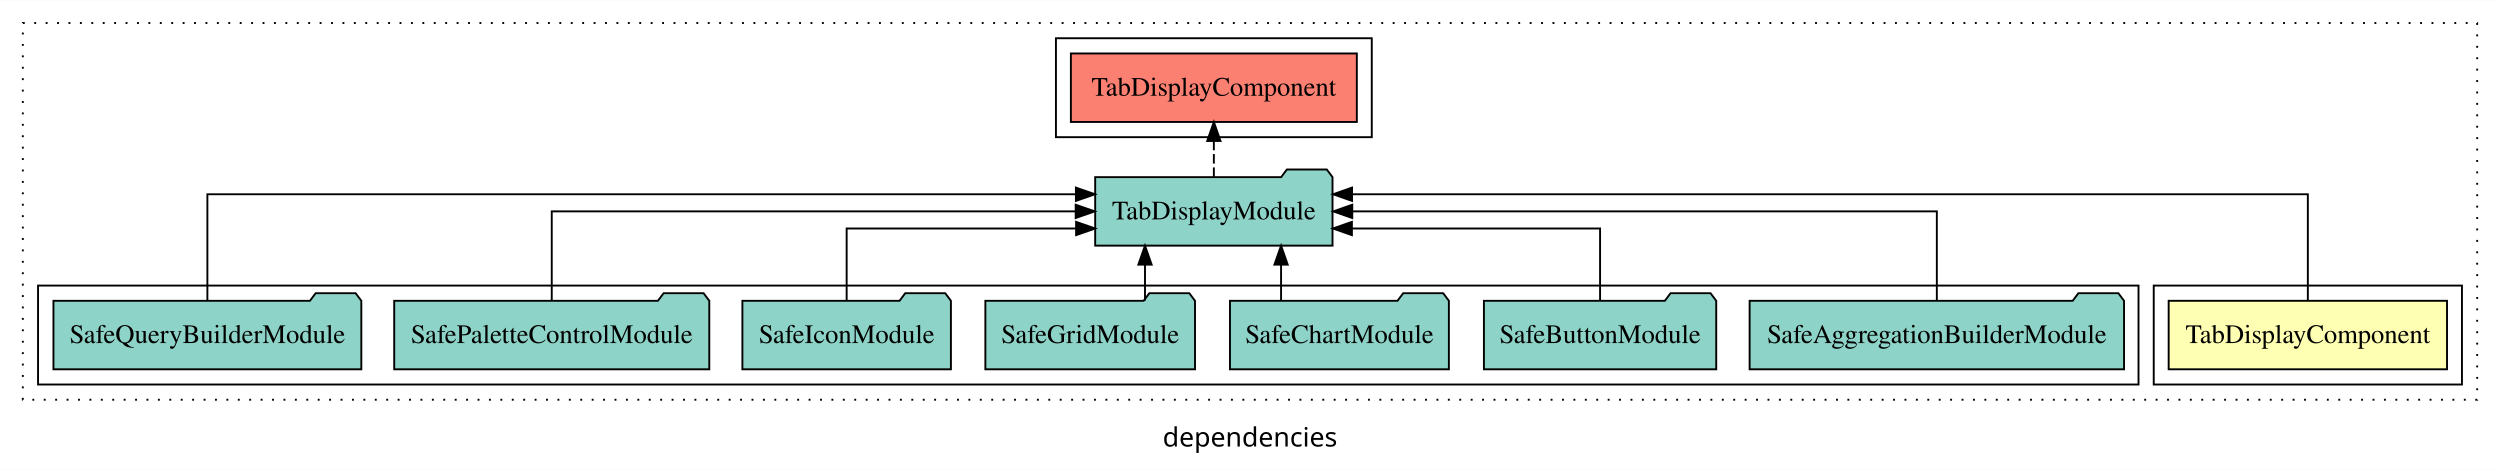
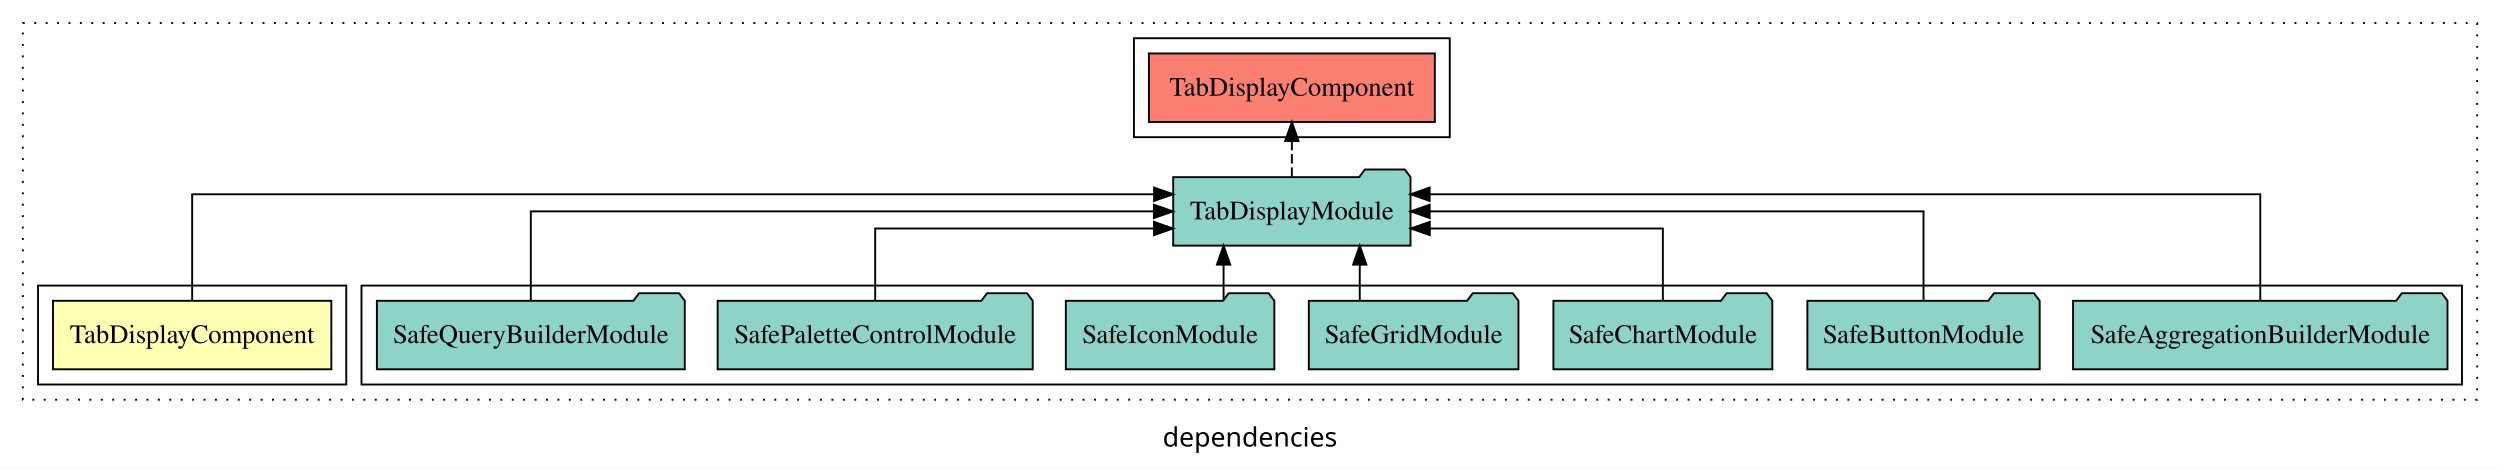
<svg xmlns="http://www.w3.org/2000/svg" width="1314pt" height="247pt" viewBox="0.00 0.00 1314.00 246.80">
  <g id="graph0" class="graph" transform="scale(1 1) rotate(0) translate(4 242.8)">
    <polygon fill="white" stroke="transparent" points="-4,4 -4,-242.8 1310,-242.8 1310,4 -4,4" />
    <text text-anchor="middle" x="653" y="-8.2" font-family="sans-serif" font-size="14.00">dependencies</text>
    <g id="clust1" class="cluster">
      <polygon fill="none" stroke="black" stroke-dasharray="1,5" points="8,-32.8 8,-230.8 1298,-230.8 1298,-32.8 8,-32.8" />
    </g>
-     <g id="clust2" class="cluster">
-       <polygon fill="none" stroke="black" points="1128,-40.8 1128,-92.8 1290,-92.8 1290,-40.8 1128,-40.8" />
-     </g>
    <g id="clust4" class="cluster">
-       <polygon fill="none" stroke="black" points="16,-40.8 16,-92.8 1120,-92.8 1120,-40.8 16,-40.8" />
+       <polygon fill="none" stroke="black" points="186,-40.8 186,-92.8 1290,-92.8 1290,-40.8 186,-40.8" />
    </g>
    <g id="clust5" class="cluster">
-       <polygon fill="none" stroke="black" points="551,-170.8 551,-222.8 717,-222.8 717,-170.8 551,-170.8" />
+       <polygon fill="none" stroke="black" points="592,-170.8 592,-222.8 758,-222.8 758,-170.8 592,-170.8" />
+     </g>
+     <g id="clust2" class="cluster">
+       <polygon fill="none" stroke="black" points="16,-40.8 16,-92.8 178,-92.8 178,-40.8 16,-40.8" />
    </g>
    <g id="node1" class="node">
-       <polygon fill="#ffffb3" stroke="black" points="1282.15,-84.8 1135.85,-84.8 1135.85,-48.8 1282.15,-48.8 1282.15,-84.8" />
-       <text text-anchor="middle" x="1209" y="-62.6" font-family="Times,serif" font-size="14.00">TabDisplayComponent</text>
+       <polygon fill="#ffffb3" stroke="black" points="170.15,-84.8 23.85,-84.8 23.85,-48.8 170.15,-48.8 170.15,-84.8" />
+       <text text-anchor="middle" x="97" y="-62.6" font-family="Times,serif" font-size="14.00">TabDisplayComponent</text>
    </g>
    <g id="node2" class="node">
-       <polygon fill="#8dd3c7" stroke="black" points="696.37,-149.8 693.37,-153.8 672.37,-153.8 669.37,-149.8 571.63,-149.8 571.63,-113.8 696.37,-113.8 696.37,-149.8" />
-       <text text-anchor="middle" x="634" y="-127.6" font-family="Times,serif" font-size="14.00">TabDisplayModule</text>
+       <polygon fill="#8dd3c7" stroke="black" points="737.37,-149.8 734.37,-153.8 713.37,-153.8 710.37,-149.8 612.63,-149.8 612.63,-113.8 737.37,-113.8 737.37,-149.8" />
+       <text text-anchor="middle" x="675" y="-127.6" font-family="Times,serif" font-size="14.00">TabDisplayModule</text>
    </g>
    <g id="edge1" class="edge">
-       <path fill="none" stroke="black" d="M1209,-85.09C1209,-107.01 1209,-140.8 1209,-140.8 1209,-140.8 706.63,-140.8 706.63,-140.8" />
-       <polygon fill="black" stroke="black" points="706.63,-137.3 696.63,-140.8 706.63,-144.3 706.63,-137.3" />
+       <path fill="none" stroke="black" d="M97,-85.09C97,-107.01 97,-140.8 97,-140.8 97,-140.8 602.59,-140.8 602.59,-140.8" />
+       <polygon fill="black" stroke="black" points="602.59,-144.3 612.59,-140.8 602.59,-137.3 602.59,-144.3" />
    </g>
    <g id="node10" class="node">
-       <polygon fill="#fb8072" stroke="black" points="709.15,-214.8 558.85,-214.8 558.85,-178.8 709.15,-178.8 709.15,-214.8" />
-       <text text-anchor="middle" x="634" y="-192.6" font-family="Times,serif" font-size="14.00">TabDisplayComponent </text>
+       <polygon fill="#fb8072" stroke="black" points="750.15,-214.8 599.85,-214.8 599.85,-178.8 750.15,-178.8 750.15,-214.8" />
+       <text text-anchor="middle" x="675" y="-192.6" font-family="Times,serif" font-size="14.00">TabDisplayComponent </text>
    </g>
    <g id="edge9" class="edge">
-       <path fill="none" stroke="black" stroke-dasharray="5,2" d="M634,-149.91C634,-149.91 634,-168.79 634,-168.79" />
-       <polygon fill="black" stroke="black" points="630.5,-168.79 634,-178.79 637.5,-168.79 630.5,-168.79" />
+       <path fill="none" stroke="black" stroke-dasharray="5,2" d="M675,-149.91C675,-149.91 675,-168.79 675,-168.79" />
+       <polygon fill="black" stroke="black" points="671.5,-168.79 675,-178.79 678.5,-168.79 671.5,-168.79" />
    </g>
    <g id="node3" class="node">
-       <polygon fill="#8dd3c7" stroke="black" points="1112.4,-84.8 1109.4,-88.8 1088.4,-88.8 1085.4,-84.8 915.6,-84.8 915.6,-48.8 1112.4,-48.8 1112.4,-84.8" />
-       <text text-anchor="middle" x="1014" y="-62.6" font-family="Times,serif" font-size="14.00">SafeAggregationBuilderModule</text>
+       <polygon fill="#8dd3c7" stroke="black" points="1282.4,-84.8 1279.4,-88.8 1258.4,-88.8 1255.4,-84.8 1085.6,-84.8 1085.6,-48.8 1282.4,-48.8 1282.4,-84.8" />
+       <text text-anchor="middle" x="1184" y="-62.6" font-family="Times,serif" font-size="14.00">SafeAggregationBuilderModule</text>
    </g>
    <g id="edge2" class="edge">
-       <path fill="none" stroke="black" d="M1014,-84.91C1014,-104.14 1014,-131.8 1014,-131.8 1014,-131.8 706.75,-131.8 706.75,-131.8" />
-       <polygon fill="black" stroke="black" points="706.75,-128.3 696.75,-131.8 706.75,-135.3 706.75,-128.3" />
+       <path fill="none" stroke="black" d="M1184,-85.09C1184,-107.01 1184,-140.8 1184,-140.8 1184,-140.8 747.41,-140.8 747.41,-140.8" />
+       <polygon fill="black" stroke="black" points="747.41,-137.3 737.41,-140.8 747.41,-144.3 747.41,-137.3" />
    </g>
    <g id="node4" class="node">
-       <polygon fill="#8dd3c7" stroke="black" points="898.05,-84.8 895.05,-88.8 874.05,-88.8 871.05,-84.8 775.95,-84.8 775.95,-48.8 898.05,-48.8 898.05,-84.8" />
-       <text text-anchor="middle" x="837" y="-62.6" font-family="Times,serif" font-size="14.00">SafeButtonModule</text>
+       <polygon fill="#8dd3c7" stroke="black" points="1068.05,-84.8 1065.05,-88.8 1044.05,-88.8 1041.05,-84.8 945.95,-84.8 945.95,-48.8 1068.05,-48.8 1068.05,-84.8" />
+       <text text-anchor="middle" x="1007" y="-62.6" font-family="Times,serif" font-size="14.00">SafeButtonModule</text>
    </g>
    <g id="edge3" class="edge">
-       <path fill="none" stroke="black" d="M837,-84.83C837,-101.2 837,-122.8 837,-122.8 837,-122.8 706.56,-122.8 706.56,-122.8" />
-       <polygon fill="black" stroke="black" points="706.56,-119.3 696.56,-122.8 706.56,-126.3 706.56,-119.3" />
+       <path fill="none" stroke="black" d="M1007,-84.91C1007,-104.14 1007,-131.8 1007,-131.8 1007,-131.8 747.45,-131.8 747.45,-131.8" />
+       <polygon fill="black" stroke="black" points="747.45,-128.3 737.45,-131.8 747.45,-135.3 747.45,-128.3" />
    </g>
    <g id="node5" class="node">
-       <polygon fill="#8dd3c7" stroke="black" points="757.53,-84.8 754.53,-88.8 733.53,-88.8 730.53,-84.8 642.47,-84.8 642.47,-48.8 757.53,-48.8 757.53,-84.8" />
-       <text text-anchor="middle" x="700" y="-62.6" font-family="Times,serif" font-size="14.00">SafeChartModule</text>
+       <polygon fill="#8dd3c7" stroke="black" points="927.53,-84.8 924.53,-88.8 903.53,-88.8 900.53,-84.8 812.47,-84.8 812.47,-48.8 927.53,-48.8 927.53,-84.8" />
+       <text text-anchor="middle" x="870" y="-62.6" font-family="Times,serif" font-size="14.00">SafeChartModule</text>
    </g>
    <g id="edge4" class="edge">
-       <path fill="none" stroke="black" d="M669.33,-84.91C669.33,-84.91 669.33,-103.79 669.33,-103.79" />
-       <polygon fill="black" stroke="black" points="665.83,-103.79 669.33,-113.79 672.83,-103.79 665.83,-103.79" />
+       <path fill="none" stroke="black" d="M870,-84.83C870,-101.2 870,-122.8 870,-122.8 870,-122.8 747.5,-122.8 747.5,-122.8" />
+       <polygon fill="black" stroke="black" points="747.5,-119.3 737.5,-122.8 747.5,-126.3 747.5,-119.3" />
    </g>
    <g id="node6" class="node">
-       <polygon fill="#8dd3c7" stroke="black" points="624.09,-84.8 621.09,-88.8 600.09,-88.8 597.09,-84.8 513.91,-84.8 513.91,-48.8 624.09,-48.8 624.09,-84.8" />
-       <text text-anchor="middle" x="569" y="-62.6" font-family="Times,serif" font-size="14.00">SafeGridModule</text>
+       <polygon fill="#8dd3c7" stroke="black" points="794.09,-84.8 791.09,-88.8 770.09,-88.8 767.09,-84.8 683.91,-84.8 683.91,-48.8 794.09,-48.8 794.09,-84.8" />
+       <text text-anchor="middle" x="739" y="-62.6" font-family="Times,serif" font-size="14.00">SafeGridModule</text>
    </g>
    <g id="edge5" class="edge">
-       <path fill="none" stroke="black" d="M597.81,-84.91C597.81,-84.91 597.81,-103.79 597.81,-103.79" />
-       <polygon fill="black" stroke="black" points="594.31,-103.79 597.81,-113.79 601.31,-103.79 594.31,-103.79" />
+       <path fill="none" stroke="black" d="M710.69,-84.91C710.69,-84.91 710.69,-103.79 710.69,-103.79" />
+       <polygon fill="black" stroke="black" points="707.19,-103.79 710.69,-113.79 714.19,-103.79 707.19,-103.79" />
    </g>
    <g id="node7" class="node">
-       <polygon fill="#8dd3c7" stroke="black" points="495.8,-84.8 492.8,-88.8 471.8,-88.8 468.8,-84.8 386.2,-84.8 386.2,-48.8 495.8,-48.8 495.8,-84.8" />
-       <text text-anchor="middle" x="441" y="-62.6" font-family="Times,serif" font-size="14.00">SafeIconModule</text>
+       <polygon fill="#8dd3c7" stroke="black" points="665.8,-84.8 662.8,-88.8 641.8,-88.8 638.8,-84.8 556.2,-84.8 556.2,-48.8 665.8,-48.8 665.8,-84.8" />
+       <text text-anchor="middle" x="611" y="-62.6" font-family="Times,serif" font-size="14.00">SafeIconModule</text>
    </g>
    <g id="edge6" class="edge">
-       <path fill="none" stroke="black" d="M441,-84.83C441,-101.2 441,-122.8 441,-122.8 441,-122.8 561.6,-122.8 561.6,-122.8" />
-       <polygon fill="black" stroke="black" points="561.6,-126.3 571.6,-122.8 561.6,-119.3 561.6,-126.3" />
+       <path fill="none" stroke="black" d="M639.11,-84.91C639.11,-84.91 639.11,-103.79 639.11,-103.79" />
+       <polygon fill="black" stroke="black" points="635.61,-103.79 639.11,-113.79 642.61,-103.79 635.61,-103.79" />
    </g>
    <g id="node8" class="node">
-       <polygon fill="#8dd3c7" stroke="black" points="368.8,-84.8 365.8,-88.8 344.8,-88.8 341.8,-84.8 203.2,-84.8 203.2,-48.8 368.8,-48.8 368.8,-84.8" />
-       <text text-anchor="middle" x="286" y="-62.6" font-family="Times,serif" font-size="14.00">SafePaletteControlModule</text>
+       <polygon fill="#8dd3c7" stroke="black" points="538.8,-84.8 535.8,-88.8 514.8,-88.8 511.8,-84.8 373.2,-84.8 373.2,-48.8 538.8,-48.8 538.8,-84.8" />
+       <text text-anchor="middle" x="456" y="-62.6" font-family="Times,serif" font-size="14.00">SafePaletteControlModule</text>
    </g>
    <g id="edge7" class="edge">
-       <path fill="none" stroke="black" d="M286,-84.91C286,-104.14 286,-131.8 286,-131.8 286,-131.8 561.38,-131.8 561.38,-131.8" />
-       <polygon fill="black" stroke="black" points="561.38,-135.3 571.38,-131.8 561.38,-128.3 561.38,-135.3" />
+       <path fill="none" stroke="black" d="M456,-84.83C456,-101.2 456,-122.8 456,-122.8 456,-122.8 602.54,-122.8 602.54,-122.8" />
+       <polygon fill="black" stroke="black" points="602.54,-126.3 612.54,-122.8 602.54,-119.3 602.54,-126.3" />
    </g>
    <g id="node9" class="node">
-       <polygon fill="#8dd3c7" stroke="black" points="185.91,-84.8 182.91,-88.8 161.91,-88.8 158.91,-84.8 24.09,-84.8 24.09,-48.8 185.91,-48.8 185.91,-84.8" />
-       <text text-anchor="middle" x="105" y="-62.6" font-family="Times,serif" font-size="14.00">SafeQueryBuilderModule</text>
+       <polygon fill="#8dd3c7" stroke="black" points="355.91,-84.8 352.91,-88.8 331.91,-88.8 328.91,-84.8 194.09,-84.8 194.09,-48.8 355.91,-48.8 355.91,-84.8" />
+       <text text-anchor="middle" x="275" y="-62.6" font-family="Times,serif" font-size="14.00">SafeQueryBuilderModule</text>
    </g>
    <g id="edge8" class="edge">
-       <path fill="none" stroke="black" d="M105,-85.09C105,-107.01 105,-140.8 105,-140.8 105,-140.8 561.5,-140.8 561.5,-140.8" />
-       <polygon fill="black" stroke="black" points="561.5,-144.3 571.5,-140.8 561.5,-137.3 561.5,-144.3" />
+       <path fill="none" stroke="black" d="M275,-84.91C275,-104.14 275,-131.8 275,-131.8 275,-131.8 602.5,-131.8 602.5,-131.8" />
+       <polygon fill="black" stroke="black" points="602.5,-135.3 612.5,-131.8 602.5,-128.3 602.5,-135.3" />
    </g>
  </g>
</svg>
